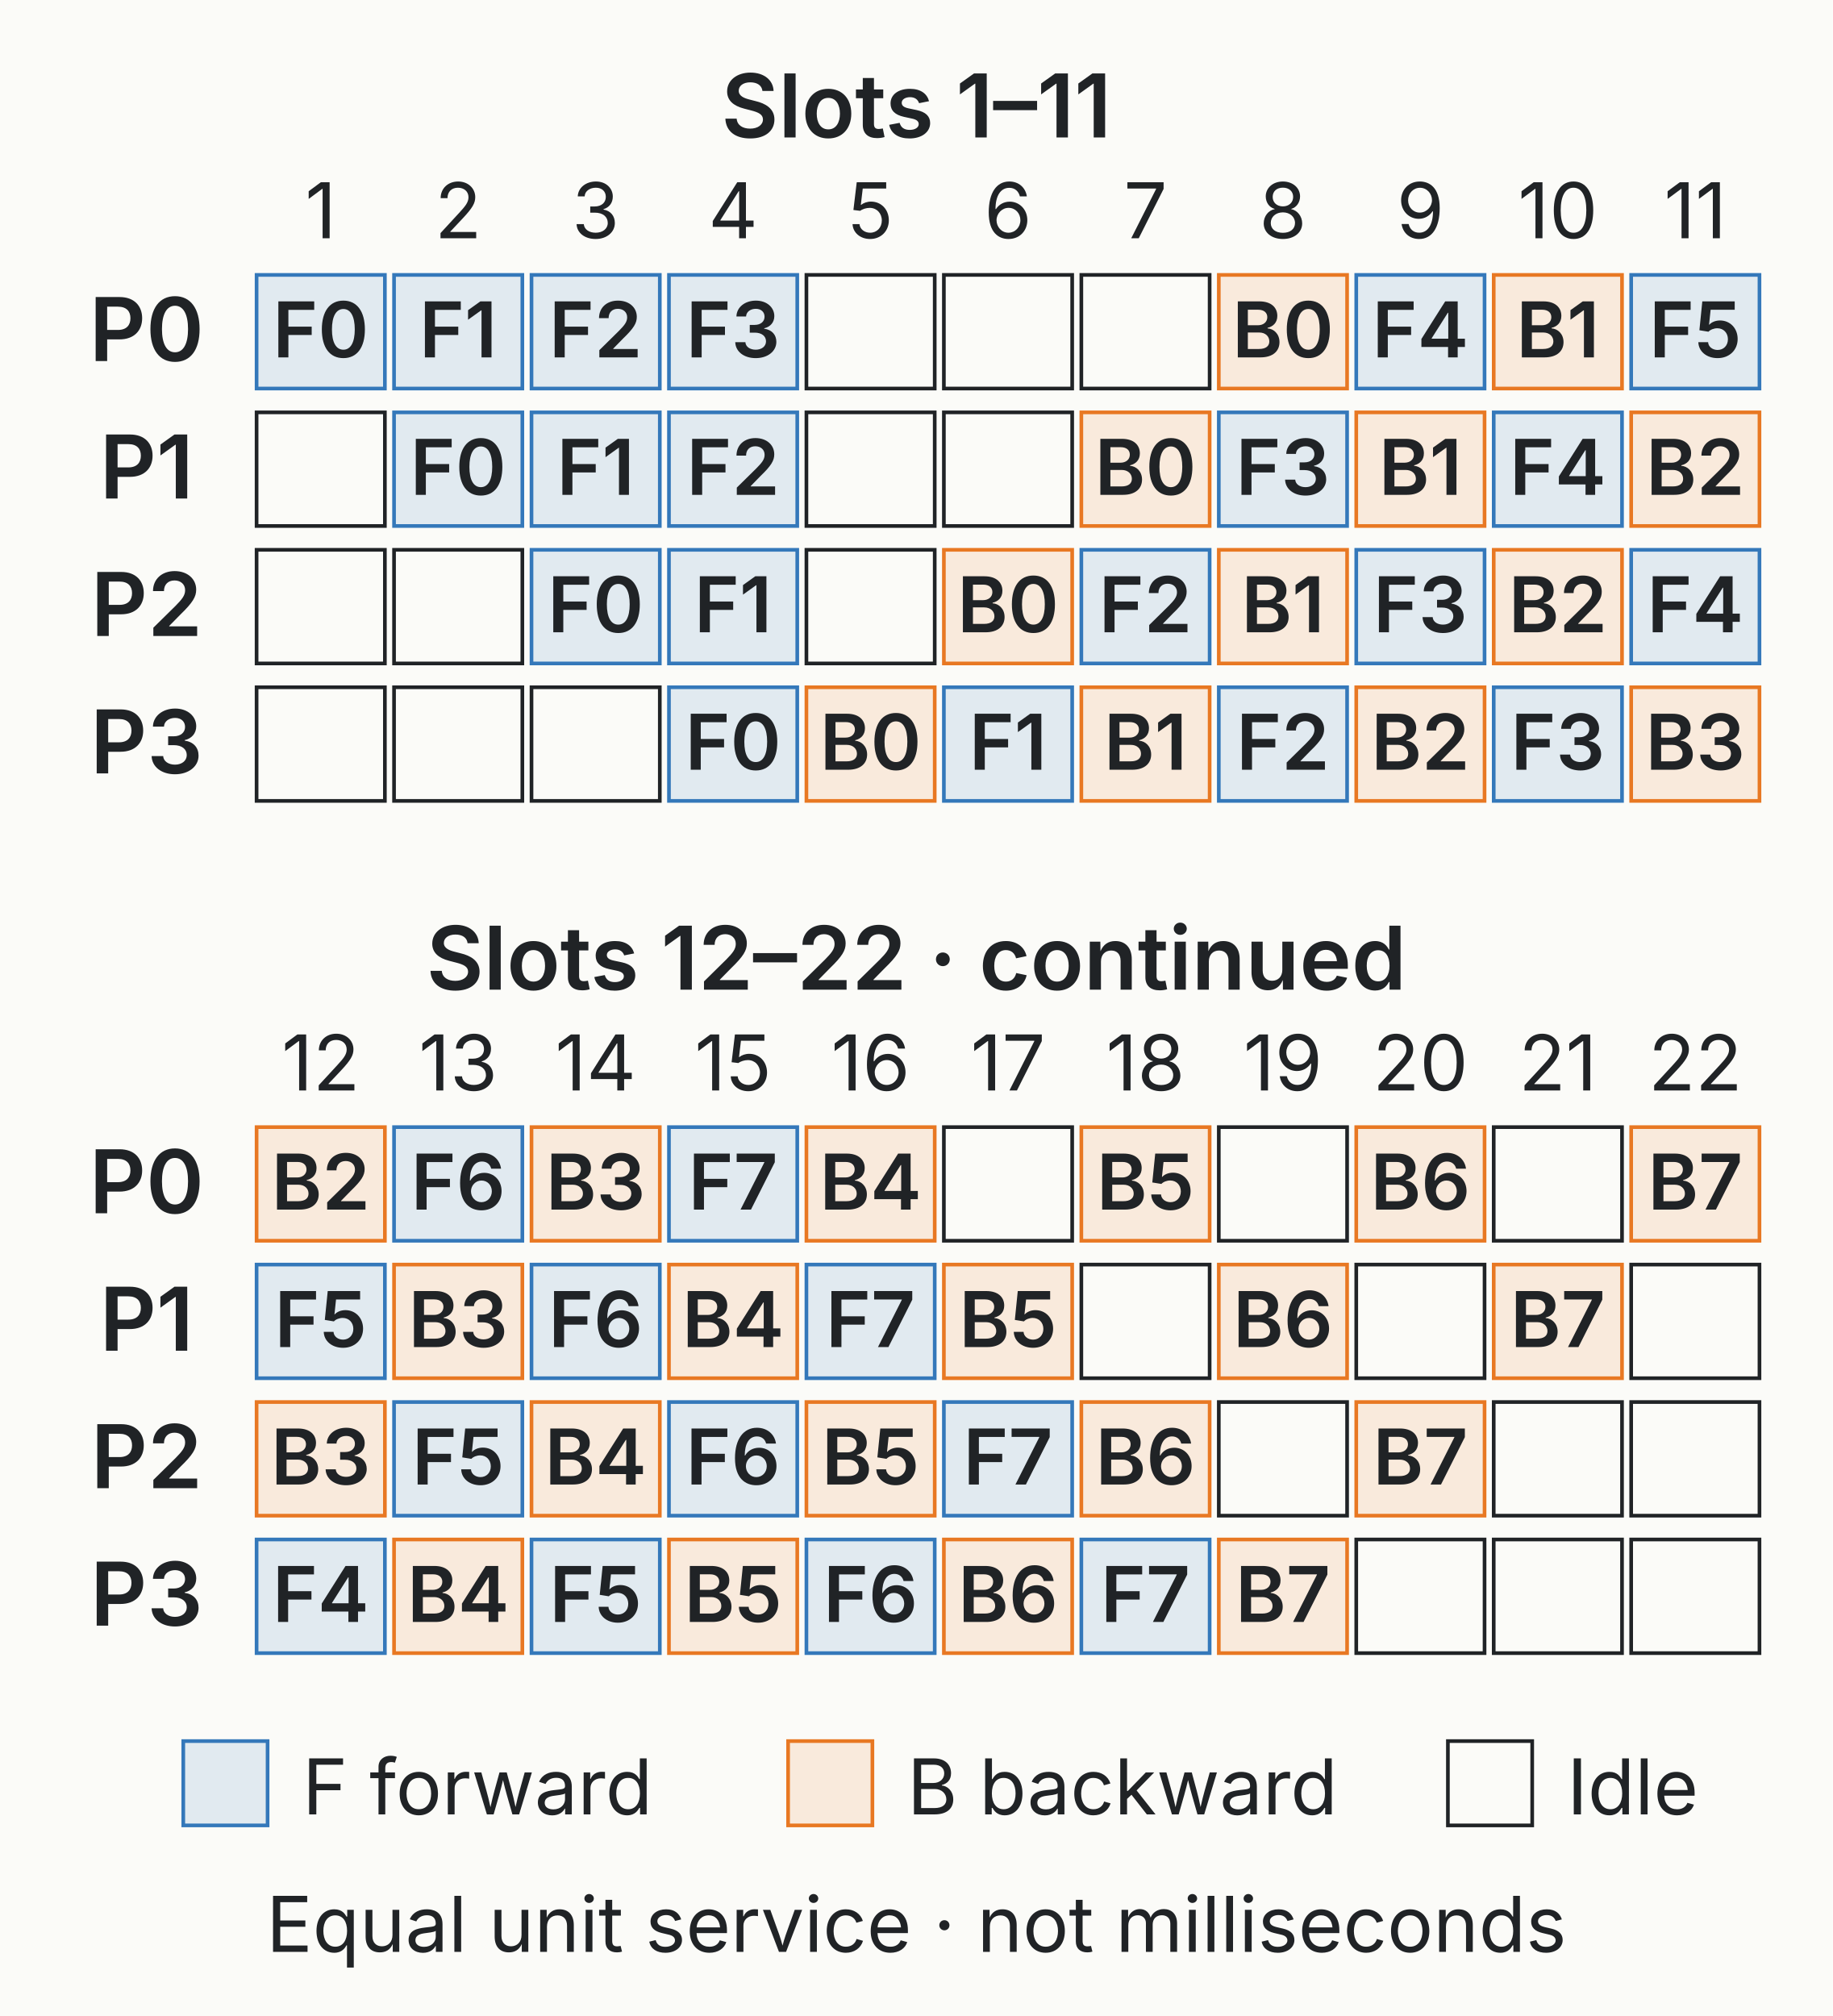
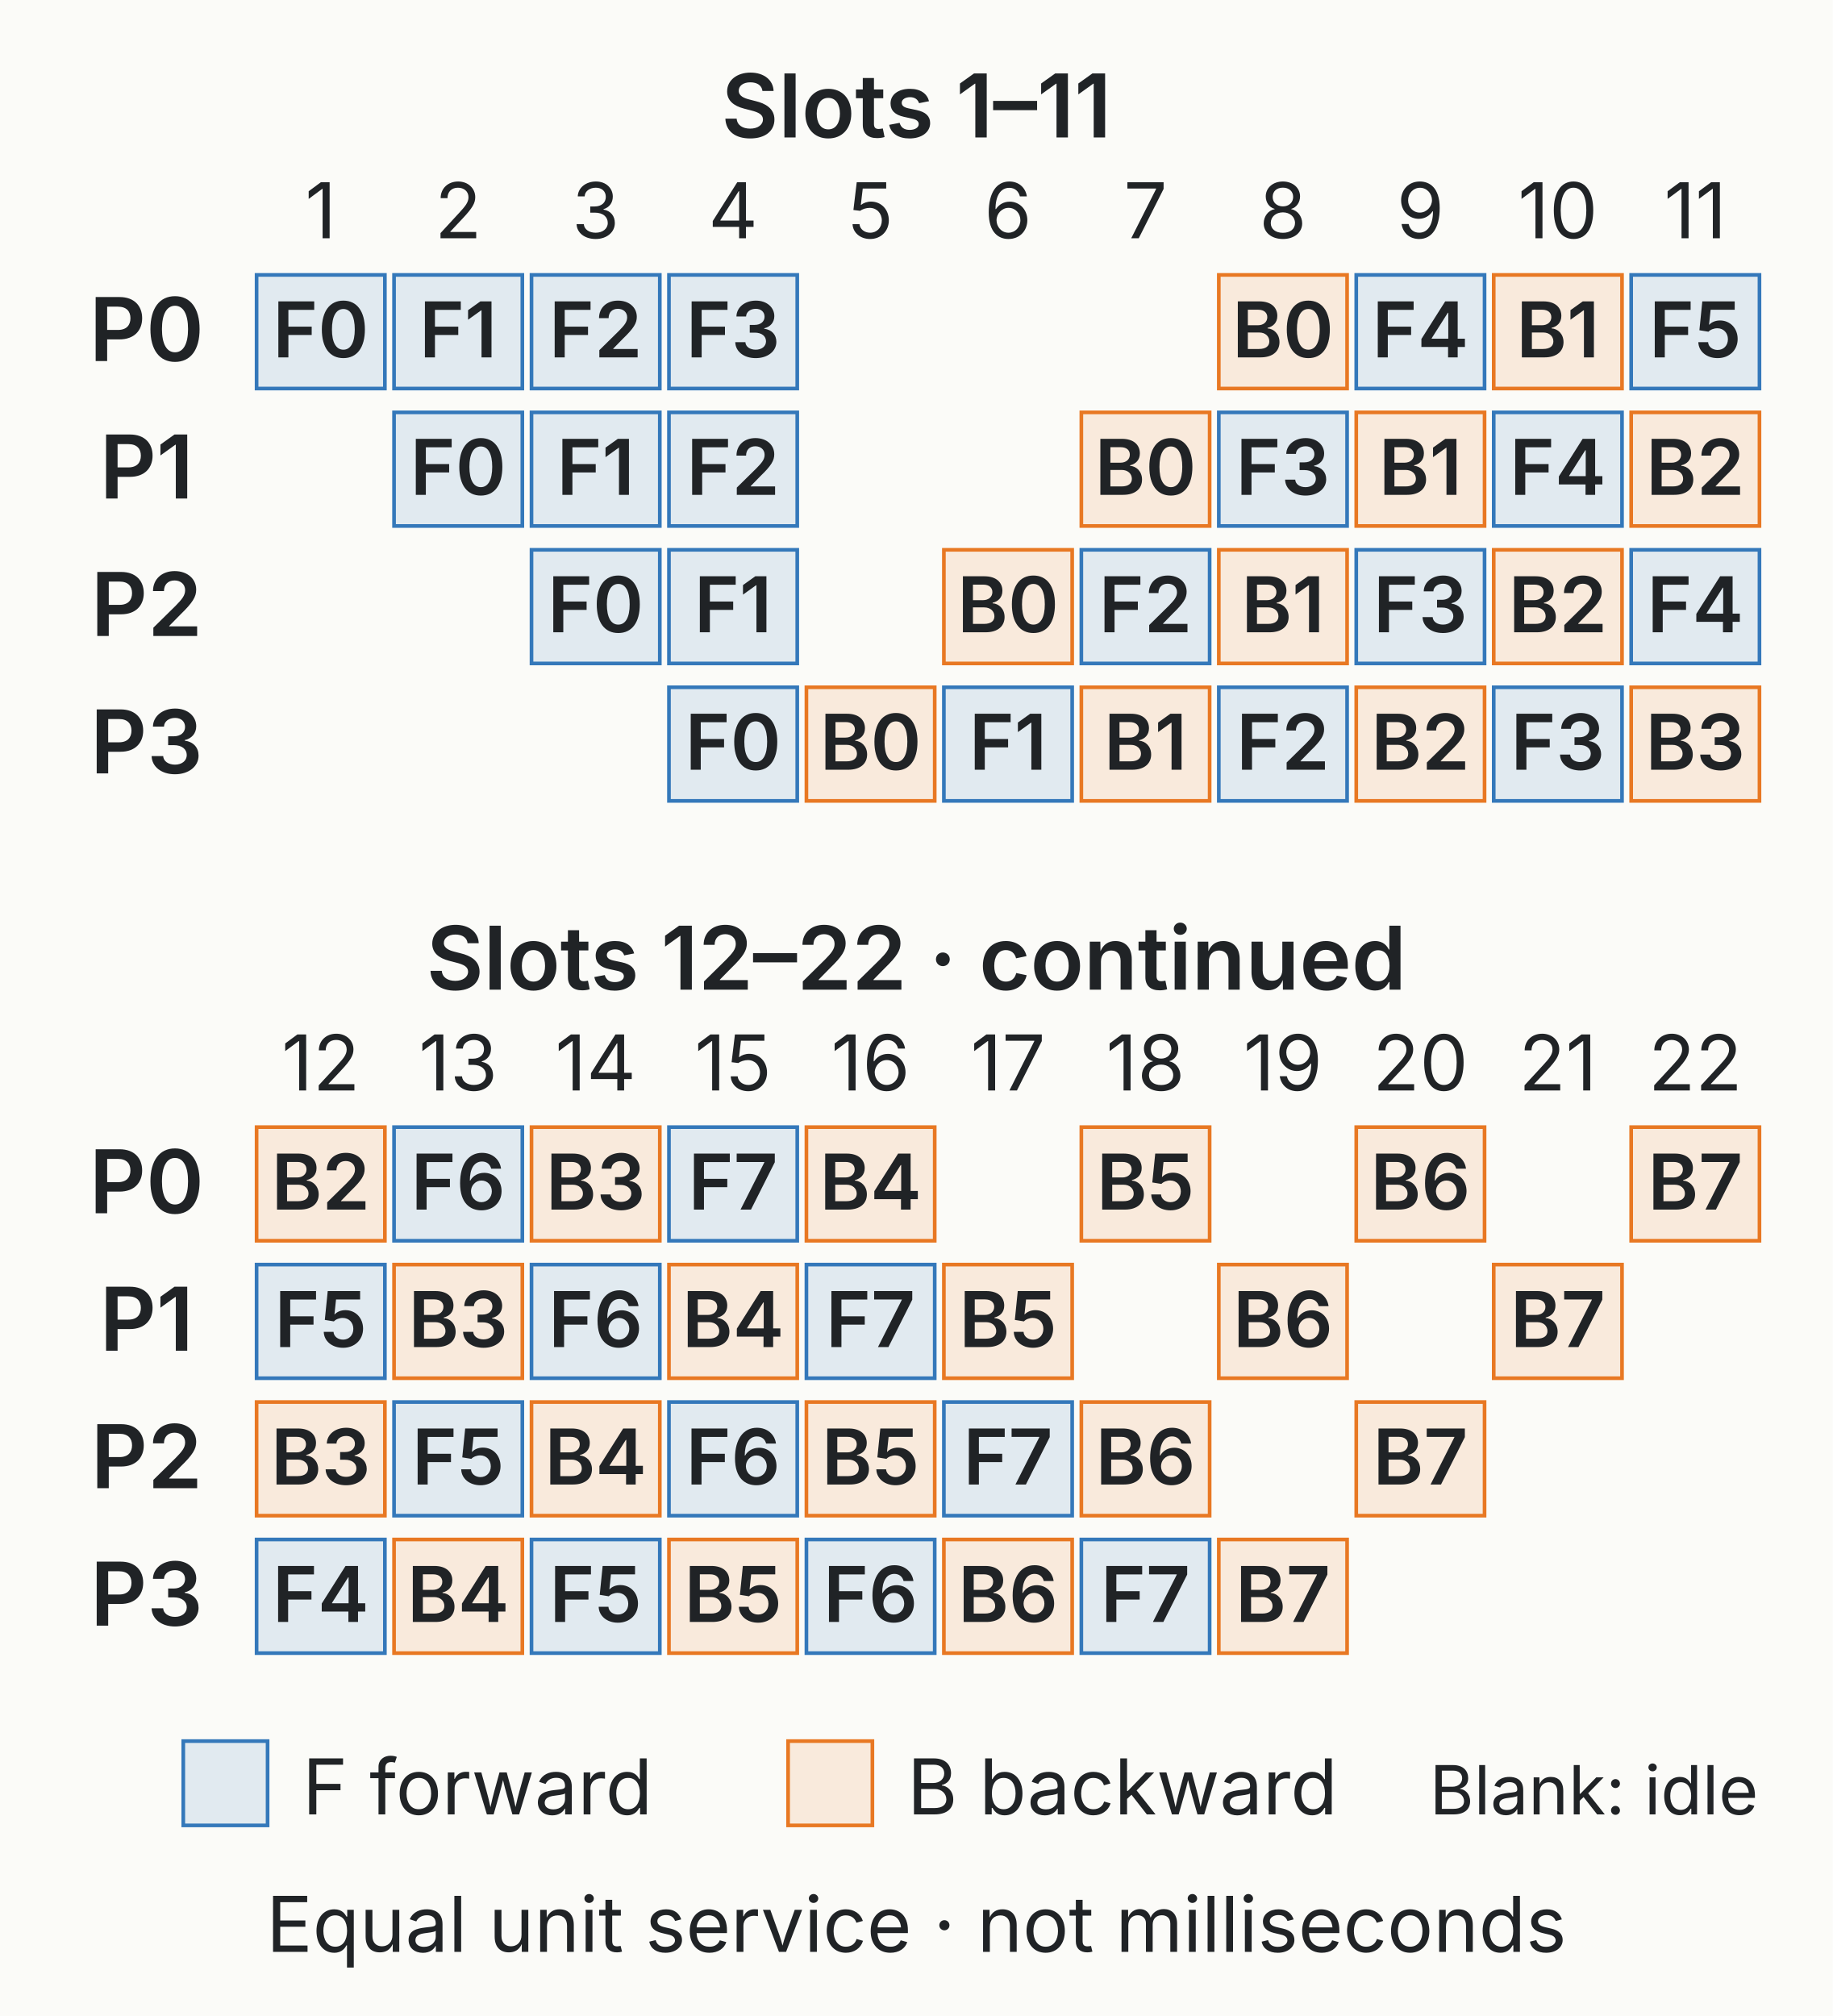
<svg xmlns="http://www.w3.org/2000/svg" width="1000" height="1100" viewBox="0 0 1000 1100" role="img" aria-labelledby="title desc">
  <defs>
    <marker id="arrow-ink" markerWidth="12" markerHeight="10" refX="11" refY="5" orient="auto-start-reverse" markerUnits="userSpaceOnUse">
      <path d="M 1 1 L 11 5 L 1 9" fill="none" stroke="#202326" stroke-width="3" />
    </marker>
    <marker id="arrow-blue" markerWidth="12" markerHeight="10" refX="11" refY="5" orient="auto-start-reverse" markerUnits="userSpaceOnUse">
      <path d="M 1 1 L 11 5 L 1 9" fill="none" stroke="#3478BA" stroke-width="3" />
    </marker>
    <marker id="arrow-orange" markerWidth="12" markerHeight="10" refX="11" refY="5" orient="auto-start-reverse" markerUnits="userSpaceOnUse">
      <path d="M 1 1 L 11 5 L 1 9" fill="none" stroke="#E87823" stroke-width="3" />
    </marker>
  </defs>
  <rect x="0" y="0" width="1000" height="1100" fill="#FBFBF8" />
  <text x="500" y="75" font-family="Inter" font-size="48" font-weight="600" text-anchor="middle" fill="#202326">Slots 1–11</text>
  <text x="175" y="130" font-family="Inter" font-size="42" font-weight="400" text-anchor="middle" fill="#202326">1</text>
  <text x="250" y="130" font-family="Inter" font-size="42" font-weight="400" text-anchor="middle" fill="#202326">2</text>
  <text x="325" y="130" font-family="Inter" font-size="42" font-weight="400" text-anchor="middle" fill="#202326">3</text>
  <text x="400" y="130" font-family="Inter" font-size="42" font-weight="400" text-anchor="middle" fill="#202326">4</text>
  <text x="475" y="130" font-family="Inter" font-size="42" font-weight="400" text-anchor="middle" fill="#202326">5</text>
  <text x="550" y="130" font-family="Inter" font-size="42" font-weight="400" text-anchor="middle" fill="#202326">6</text>
  <text x="625" y="130" font-family="Inter" font-size="42" font-weight="400" text-anchor="middle" fill="#202326">7</text>
  <text x="700" y="130" font-family="Inter" font-size="42" font-weight="400" text-anchor="middle" fill="#202326">8</text>
  <text x="775" y="130" font-family="Inter" font-size="42" font-weight="400" text-anchor="middle" fill="#202326">9</text>
  <text x="850" y="130" font-family="Inter" font-size="42" font-weight="400" text-anchor="middle" fill="#202326">10</text>
  <text x="925" y="130" font-family="Inter" font-size="42" font-weight="400" text-anchor="middle" fill="#202326">11</text>
  <text x="80" y="197" font-family="Inter" font-size="48" font-weight="600" text-anchor="middle" fill="#202326">P0</text>
  <rect x="140" y="150" width="70" height="62" fill="#3478BA" fill-opacity="0.13" stroke="#3478BA" stroke-width="2" />
  <text x="175" y="195" font-family="Inter" font-size="42" font-weight="600" text-anchor="middle" fill="#202326">F0</text>
  <rect x="215" y="150" width="70" height="62" fill="#3478BA" fill-opacity="0.13" stroke="#3478BA" stroke-width="2" />
  <text x="250" y="195" font-family="Inter" font-size="42" font-weight="600" text-anchor="middle" fill="#202326">F1</text>
  <rect x="290" y="150" width="70" height="62" fill="#3478BA" fill-opacity="0.13" stroke="#3478BA" stroke-width="2" />
  <text x="325" y="195" font-family="Inter" font-size="42" font-weight="600" text-anchor="middle" fill="#202326">F2</text>
  <rect x="365" y="150" width="70" height="62" fill="#3478BA" fill-opacity="0.13" stroke="#3478BA" stroke-width="2" />
  <text x="400" y="195" font-family="Inter" font-size="42" font-weight="600" text-anchor="middle" fill="#202326">F3</text>
-   <rect x="440" y="150" width="70" height="62" fill="#FBFBF8" stroke="#202326" stroke-width="2" />
-   <rect x="515" y="150" width="70" height="62" fill="#FBFBF8" stroke="#202326" stroke-width="2" />
-   <rect x="590" y="150" width="70" height="62" fill="#FBFBF8" stroke="#202326" stroke-width="2" />
  <rect x="665" y="150" width="70" height="62" fill="#E87823" fill-opacity="0.13" stroke="#E87823" stroke-width="2" />
  <text x="700" y="195" font-family="Inter" font-size="42" font-weight="600" text-anchor="middle" fill="#202326">B0</text>
  <rect x="740" y="150" width="70" height="62" fill="#3478BA" fill-opacity="0.13" stroke="#3478BA" stroke-width="2" />
  <text x="775" y="195" font-family="Inter" font-size="42" font-weight="600" text-anchor="middle" fill="#202326">F4</text>
  <rect x="815" y="150" width="70" height="62" fill="#E87823" fill-opacity="0.13" stroke="#E87823" stroke-width="2" />
  <text x="850" y="195" font-family="Inter" font-size="42" font-weight="600" text-anchor="middle" fill="#202326">B1</text>
  <rect x="890" y="150" width="70" height="62" fill="#3478BA" fill-opacity="0.13" stroke="#3478BA" stroke-width="2" />
  <text x="925" y="195" font-family="Inter" font-size="42" font-weight="600" text-anchor="middle" fill="#202326">F5</text>
  <text x="80" y="272" font-family="Inter" font-size="48" font-weight="600" text-anchor="middle" fill="#202326">P1</text>
-   <rect x="140" y="225" width="70" height="62" fill="#FBFBF8" stroke="#202326" stroke-width="2" />
  <rect x="215" y="225" width="70" height="62" fill="#3478BA" fill-opacity="0.13" stroke="#3478BA" stroke-width="2" />
  <text x="250" y="270" font-family="Inter" font-size="42" font-weight="600" text-anchor="middle" fill="#202326">F0</text>
  <rect x="290" y="225" width="70" height="62" fill="#3478BA" fill-opacity="0.13" stroke="#3478BA" stroke-width="2" />
  <text x="325" y="270" font-family="Inter" font-size="42" font-weight="600" text-anchor="middle" fill="#202326">F1</text>
  <rect x="365" y="225" width="70" height="62" fill="#3478BA" fill-opacity="0.13" stroke="#3478BA" stroke-width="2" />
  <text x="400" y="270" font-family="Inter" font-size="42" font-weight="600" text-anchor="middle" fill="#202326">F2</text>
-   <rect x="440" y="225" width="70" height="62" fill="#FBFBF8" stroke="#202326" stroke-width="2" />
-   <rect x="515" y="225" width="70" height="62" fill="#FBFBF8" stroke="#202326" stroke-width="2" />
  <rect x="590" y="225" width="70" height="62" fill="#E87823" fill-opacity="0.13" stroke="#E87823" stroke-width="2" />
  <text x="625" y="270" font-family="Inter" font-size="42" font-weight="600" text-anchor="middle" fill="#202326">B0</text>
  <rect x="665" y="225" width="70" height="62" fill="#3478BA" fill-opacity="0.13" stroke="#3478BA" stroke-width="2" />
  <text x="700" y="270" font-family="Inter" font-size="42" font-weight="600" text-anchor="middle" fill="#202326">F3</text>
  <rect x="740" y="225" width="70" height="62" fill="#E87823" fill-opacity="0.13" stroke="#E87823" stroke-width="2" />
  <text x="775" y="270" font-family="Inter" font-size="42" font-weight="600" text-anchor="middle" fill="#202326">B1</text>
  <rect x="815" y="225" width="70" height="62" fill="#3478BA" fill-opacity="0.13" stroke="#3478BA" stroke-width="2" />
  <text x="850" y="270" font-family="Inter" font-size="42" font-weight="600" text-anchor="middle" fill="#202326">F4</text>
  <rect x="890" y="225" width="70" height="62" fill="#E87823" fill-opacity="0.13" stroke="#E87823" stroke-width="2" />
  <text x="925" y="270" font-family="Inter" font-size="42" font-weight="600" text-anchor="middle" fill="#202326">B2</text>
  <text x="80" y="347" font-family="Inter" font-size="48" font-weight="600" text-anchor="middle" fill="#202326">P2</text>
-   <rect x="140" y="300" width="70" height="62" fill="#FBFBF8" stroke="#202326" stroke-width="2" />
-   <rect x="215" y="300" width="70" height="62" fill="#FBFBF8" stroke="#202326" stroke-width="2" />
  <rect x="290" y="300" width="70" height="62" fill="#3478BA" fill-opacity="0.13" stroke="#3478BA" stroke-width="2" />
  <text x="325" y="345" font-family="Inter" font-size="42" font-weight="600" text-anchor="middle" fill="#202326">F0</text>
  <rect x="365" y="300" width="70" height="62" fill="#3478BA" fill-opacity="0.13" stroke="#3478BA" stroke-width="2" />
  <text x="400" y="345" font-family="Inter" font-size="42" font-weight="600" text-anchor="middle" fill="#202326">F1</text>
-   <rect x="440" y="300" width="70" height="62" fill="#FBFBF8" stroke="#202326" stroke-width="2" />
  <rect x="515" y="300" width="70" height="62" fill="#E87823" fill-opacity="0.13" stroke="#E87823" stroke-width="2" />
  <text x="550" y="345" font-family="Inter" font-size="42" font-weight="600" text-anchor="middle" fill="#202326">B0</text>
  <rect x="590" y="300" width="70" height="62" fill="#3478BA" fill-opacity="0.13" stroke="#3478BA" stroke-width="2" />
  <text x="625" y="345" font-family="Inter" font-size="42" font-weight="600" text-anchor="middle" fill="#202326">F2</text>
  <rect x="665" y="300" width="70" height="62" fill="#E87823" fill-opacity="0.13" stroke="#E87823" stroke-width="2" />
  <text x="700" y="345" font-family="Inter" font-size="42" font-weight="600" text-anchor="middle" fill="#202326">B1</text>
  <rect x="740" y="300" width="70" height="62" fill="#3478BA" fill-opacity="0.13" stroke="#3478BA" stroke-width="2" />
  <text x="775" y="345" font-family="Inter" font-size="42" font-weight="600" text-anchor="middle" fill="#202326">F3</text>
  <rect x="815" y="300" width="70" height="62" fill="#E87823" fill-opacity="0.13" stroke="#E87823" stroke-width="2" />
  <text x="850" y="345" font-family="Inter" font-size="42" font-weight="600" text-anchor="middle" fill="#202326">B2</text>
  <rect x="890" y="300" width="70" height="62" fill="#3478BA" fill-opacity="0.13" stroke="#3478BA" stroke-width="2" />
  <text x="925" y="345" font-family="Inter" font-size="42" font-weight="600" text-anchor="middle" fill="#202326">F4</text>
  <text x="80" y="422" font-family="Inter" font-size="48" font-weight="600" text-anchor="middle" fill="#202326">P3</text>
-   <rect x="140" y="375" width="70" height="62" fill="#FBFBF8" stroke="#202326" stroke-width="2" />
-   <rect x="215" y="375" width="70" height="62" fill="#FBFBF8" stroke="#202326" stroke-width="2" />
-   <rect x="290" y="375" width="70" height="62" fill="#FBFBF8" stroke="#202326" stroke-width="2" />
  <rect x="365" y="375" width="70" height="62" fill="#3478BA" fill-opacity="0.13" stroke="#3478BA" stroke-width="2" />
  <text x="400" y="420" font-family="Inter" font-size="42" font-weight="600" text-anchor="middle" fill="#202326">F0</text>
  <rect x="440" y="375" width="70" height="62" fill="#E87823" fill-opacity="0.13" stroke="#E87823" stroke-width="2" />
  <text x="475" y="420" font-family="Inter" font-size="42" font-weight="600" text-anchor="middle" fill="#202326">B0</text>
  <rect x="515" y="375" width="70" height="62" fill="#3478BA" fill-opacity="0.13" stroke="#3478BA" stroke-width="2" />
  <text x="550" y="420" font-family="Inter" font-size="42" font-weight="600" text-anchor="middle" fill="#202326">F1</text>
  <rect x="590" y="375" width="70" height="62" fill="#E87823" fill-opacity="0.13" stroke="#E87823" stroke-width="2" />
  <text x="625" y="420" font-family="Inter" font-size="42" font-weight="600" text-anchor="middle" fill="#202326">B1</text>
  <rect x="665" y="375" width="70" height="62" fill="#3478BA" fill-opacity="0.13" stroke="#3478BA" stroke-width="2" />
  <text x="700" y="420" font-family="Inter" font-size="42" font-weight="600" text-anchor="middle" fill="#202326">F2</text>
  <rect x="740" y="375" width="70" height="62" fill="#E87823" fill-opacity="0.13" stroke="#E87823" stroke-width="2" />
  <text x="775" y="420" font-family="Inter" font-size="42" font-weight="600" text-anchor="middle" fill="#202326">B2</text>
  <rect x="815" y="375" width="70" height="62" fill="#3478BA" fill-opacity="0.13" stroke="#3478BA" stroke-width="2" />
  <text x="850" y="420" font-family="Inter" font-size="42" font-weight="600" text-anchor="middle" fill="#202326">F3</text>
  <rect x="890" y="375" width="70" height="62" fill="#E87823" fill-opacity="0.13" stroke="#E87823" stroke-width="2" />
  <text x="925" y="420" font-family="Inter" font-size="42" font-weight="600" text-anchor="middle" fill="#202326">B3</text>
  <text x="500" y="540" font-family="Inter" font-size="48" font-weight="600" text-anchor="middle" fill="#202326">Slots 12–22 · continued</text>
  <text x="175" y="595" font-family="Inter" font-size="42" font-weight="400" text-anchor="middle" fill="#202326">12</text>
  <text x="250" y="595" font-family="Inter" font-size="42" font-weight="400" text-anchor="middle" fill="#202326">13</text>
  <text x="325" y="595" font-family="Inter" font-size="42" font-weight="400" text-anchor="middle" fill="#202326">14</text>
  <text x="400" y="595" font-family="Inter" font-size="42" font-weight="400" text-anchor="middle" fill="#202326">15</text>
  <text x="475" y="595" font-family="Inter" font-size="42" font-weight="400" text-anchor="middle" fill="#202326">16</text>
  <text x="550" y="595" font-family="Inter" font-size="42" font-weight="400" text-anchor="middle" fill="#202326">17</text>
  <text x="625" y="595" font-family="Inter" font-size="42" font-weight="400" text-anchor="middle" fill="#202326">18</text>
  <text x="700" y="595" font-family="Inter" font-size="42" font-weight="400" text-anchor="middle" fill="#202326">19</text>
  <text x="775" y="595" font-family="Inter" font-size="42" font-weight="400" text-anchor="middle" fill="#202326">20</text>
  <text x="850" y="595" font-family="Inter" font-size="42" font-weight="400" text-anchor="middle" fill="#202326">21</text>
  <text x="925" y="595" font-family="Inter" font-size="42" font-weight="400" text-anchor="middle" fill="#202326">22</text>
  <text x="80" y="662" font-family="Inter" font-size="48" font-weight="600" text-anchor="middle" fill="#202326">P0</text>
  <rect x="140" y="615" width="70" height="62" fill="#E87823" fill-opacity="0.13" stroke="#E87823" stroke-width="2" />
  <text x="175" y="660" font-family="Inter" font-size="42" font-weight="600" text-anchor="middle" fill="#202326">B2</text>
  <rect x="215" y="615" width="70" height="62" fill="#3478BA" fill-opacity="0.13" stroke="#3478BA" stroke-width="2" />
  <text x="250" y="660" font-family="Inter" font-size="42" font-weight="600" text-anchor="middle" fill="#202326">F6</text>
  <rect x="290" y="615" width="70" height="62" fill="#E87823" fill-opacity="0.13" stroke="#E87823" stroke-width="2" />
  <text x="325" y="660" font-family="Inter" font-size="42" font-weight="600" text-anchor="middle" fill="#202326">B3</text>
  <rect x="365" y="615" width="70" height="62" fill="#3478BA" fill-opacity="0.13" stroke="#3478BA" stroke-width="2" />
  <text x="400" y="660" font-family="Inter" font-size="42" font-weight="600" text-anchor="middle" fill="#202326">F7</text>
  <rect x="440" y="615" width="70" height="62" fill="#E87823" fill-opacity="0.13" stroke="#E87823" stroke-width="2" />
  <text x="475" y="660" font-family="Inter" font-size="42" font-weight="600" text-anchor="middle" fill="#202326">B4</text>
-   <rect x="515" y="615" width="70" height="62" fill="#FBFBF8" stroke="#202326" stroke-width="2" />
  <rect x="590" y="615" width="70" height="62" fill="#E87823" fill-opacity="0.13" stroke="#E87823" stroke-width="2" />
  <text x="625" y="660" font-family="Inter" font-size="42" font-weight="600" text-anchor="middle" fill="#202326">B5</text>
-   <rect x="665" y="615" width="70" height="62" fill="#FBFBF8" stroke="#202326" stroke-width="2" />
  <rect x="740" y="615" width="70" height="62" fill="#E87823" fill-opacity="0.13" stroke="#E87823" stroke-width="2" />
  <text x="775" y="660" font-family="Inter" font-size="42" font-weight="600" text-anchor="middle" fill="#202326">B6</text>
-   <rect x="815" y="615" width="70" height="62" fill="#FBFBF8" stroke="#202326" stroke-width="2" />
  <rect x="890" y="615" width="70" height="62" fill="#E87823" fill-opacity="0.13" stroke="#E87823" stroke-width="2" />
  <text x="925" y="660" font-family="Inter" font-size="42" font-weight="600" text-anchor="middle" fill="#202326">B7</text>
  <text x="80" y="737" font-family="Inter" font-size="48" font-weight="600" text-anchor="middle" fill="#202326">P1</text>
  <rect x="140" y="690" width="70" height="62" fill="#3478BA" fill-opacity="0.13" stroke="#3478BA" stroke-width="2" />
  <text x="175" y="735" font-family="Inter" font-size="42" font-weight="600" text-anchor="middle" fill="#202326">F5</text>
  <rect x="215" y="690" width="70" height="62" fill="#E87823" fill-opacity="0.13" stroke="#E87823" stroke-width="2" />
  <text x="250" y="735" font-family="Inter" font-size="42" font-weight="600" text-anchor="middle" fill="#202326">B3</text>
  <rect x="290" y="690" width="70" height="62" fill="#3478BA" fill-opacity="0.13" stroke="#3478BA" stroke-width="2" />
  <text x="325" y="735" font-family="Inter" font-size="42" font-weight="600" text-anchor="middle" fill="#202326">F6</text>
  <rect x="365" y="690" width="70" height="62" fill="#E87823" fill-opacity="0.13" stroke="#E87823" stroke-width="2" />
  <text x="400" y="735" font-family="Inter" font-size="42" font-weight="600" text-anchor="middle" fill="#202326">B4</text>
  <rect x="440" y="690" width="70" height="62" fill="#3478BA" fill-opacity="0.13" stroke="#3478BA" stroke-width="2" />
  <text x="475" y="735" font-family="Inter" font-size="42" font-weight="600" text-anchor="middle" fill="#202326">F7</text>
  <rect x="515" y="690" width="70" height="62" fill="#E87823" fill-opacity="0.13" stroke="#E87823" stroke-width="2" />
  <text x="550" y="735" font-family="Inter" font-size="42" font-weight="600" text-anchor="middle" fill="#202326">B5</text>
-   <rect x="590" y="690" width="70" height="62" fill="#FBFBF8" stroke="#202326" stroke-width="2" />
  <rect x="665" y="690" width="70" height="62" fill="#E87823" fill-opacity="0.13" stroke="#E87823" stroke-width="2" />
  <text x="700" y="735" font-family="Inter" font-size="42" font-weight="600" text-anchor="middle" fill="#202326">B6</text>
-   <rect x="740" y="690" width="70" height="62" fill="#FBFBF8" stroke="#202326" stroke-width="2" />
  <rect x="815" y="690" width="70" height="62" fill="#E87823" fill-opacity="0.13" stroke="#E87823" stroke-width="2" />
  <text x="850" y="735" font-family="Inter" font-size="42" font-weight="600" text-anchor="middle" fill="#202326">B7</text>
-   <rect x="890" y="690" width="70" height="62" fill="#FBFBF8" stroke="#202326" stroke-width="2" />
  <text x="80" y="812" font-family="Inter" font-size="48" font-weight="600" text-anchor="middle" fill="#202326">P2</text>
  <rect x="140" y="765" width="70" height="62" fill="#E87823" fill-opacity="0.13" stroke="#E87823" stroke-width="2" />
  <text x="175" y="810" font-family="Inter" font-size="42" font-weight="600" text-anchor="middle" fill="#202326">B3</text>
  <rect x="215" y="765" width="70" height="62" fill="#3478BA" fill-opacity="0.13" stroke="#3478BA" stroke-width="2" />
  <text x="250" y="810" font-family="Inter" font-size="42" font-weight="600" text-anchor="middle" fill="#202326">F5</text>
  <rect x="290" y="765" width="70" height="62" fill="#E87823" fill-opacity="0.13" stroke="#E87823" stroke-width="2" />
  <text x="325" y="810" font-family="Inter" font-size="42" font-weight="600" text-anchor="middle" fill="#202326">B4</text>
  <rect x="365" y="765" width="70" height="62" fill="#3478BA" fill-opacity="0.13" stroke="#3478BA" stroke-width="2" />
  <text x="400" y="810" font-family="Inter" font-size="42" font-weight="600" text-anchor="middle" fill="#202326">F6</text>
  <rect x="440" y="765" width="70" height="62" fill="#E87823" fill-opacity="0.13" stroke="#E87823" stroke-width="2" />
  <text x="475" y="810" font-family="Inter" font-size="42" font-weight="600" text-anchor="middle" fill="#202326">B5</text>
  <rect x="515" y="765" width="70" height="62" fill="#3478BA" fill-opacity="0.13" stroke="#3478BA" stroke-width="2" />
  <text x="550" y="810" font-family="Inter" font-size="42" font-weight="600" text-anchor="middle" fill="#202326">F7</text>
  <rect x="590" y="765" width="70" height="62" fill="#E87823" fill-opacity="0.13" stroke="#E87823" stroke-width="2" />
  <text x="625" y="810" font-family="Inter" font-size="42" font-weight="600" text-anchor="middle" fill="#202326">B6</text>
-   <rect x="665" y="765" width="70" height="62" fill="#FBFBF8" stroke="#202326" stroke-width="2" />
  <rect x="740" y="765" width="70" height="62" fill="#E87823" fill-opacity="0.13" stroke="#E87823" stroke-width="2" />
  <text x="775" y="810" font-family="Inter" font-size="42" font-weight="600" text-anchor="middle" fill="#202326">B7</text>
-   <rect x="815" y="765" width="70" height="62" fill="#FBFBF8" stroke="#202326" stroke-width="2" />
-   <rect x="890" y="765" width="70" height="62" fill="#FBFBF8" stroke="#202326" stroke-width="2" />
  <text x="80" y="887" font-family="Inter" font-size="48" font-weight="600" text-anchor="middle" fill="#202326">P3</text>
  <rect x="140" y="840" width="70" height="62" fill="#3478BA" fill-opacity="0.13" stroke="#3478BA" stroke-width="2" />
  <text x="175" y="885" font-family="Inter" font-size="42" font-weight="600" text-anchor="middle" fill="#202326">F4</text>
  <rect x="215" y="840" width="70" height="62" fill="#E87823" fill-opacity="0.13" stroke="#E87823" stroke-width="2" />
  <text x="250" y="885" font-family="Inter" font-size="42" font-weight="600" text-anchor="middle" fill="#202326">B4</text>
  <rect x="290" y="840" width="70" height="62" fill="#3478BA" fill-opacity="0.13" stroke="#3478BA" stroke-width="2" />
  <text x="325" y="885" font-family="Inter" font-size="42" font-weight="600" text-anchor="middle" fill="#202326">F5</text>
  <rect x="365" y="840" width="70" height="62" fill="#E87823" fill-opacity="0.13" stroke="#E87823" stroke-width="2" />
  <text x="400" y="885" font-family="Inter" font-size="42" font-weight="600" text-anchor="middle" fill="#202326">B5</text>
  <rect x="440" y="840" width="70" height="62" fill="#3478BA" fill-opacity="0.13" stroke="#3478BA" stroke-width="2" />
  <text x="475" y="885" font-family="Inter" font-size="42" font-weight="600" text-anchor="middle" fill="#202326">F6</text>
  <rect x="515" y="840" width="70" height="62" fill="#E87823" fill-opacity="0.13" stroke="#E87823" stroke-width="2" />
  <text x="550" y="885" font-family="Inter" font-size="42" font-weight="600" text-anchor="middle" fill="#202326">B6</text>
  <rect x="590" y="840" width="70" height="62" fill="#3478BA" fill-opacity="0.13" stroke="#3478BA" stroke-width="2" />
  <text x="625" y="885" font-family="Inter" font-size="42" font-weight="600" text-anchor="middle" fill="#202326">F7</text>
  <rect x="665" y="840" width="70" height="62" fill="#E87823" fill-opacity="0.13" stroke="#E87823" stroke-width="2" />
  <text x="700" y="885" font-family="Inter" font-size="42" font-weight="600" text-anchor="middle" fill="#202326">B7</text>
-   <rect x="740" y="840" width="70" height="62" fill="#FBFBF8" stroke="#202326" stroke-width="2" />
-   <rect x="815" y="840" width="70" height="62" fill="#FBFBF8" stroke="#202326" stroke-width="2" />
-   <rect x="890" y="840" width="70" height="62" fill="#FBFBF8" stroke="#202326" stroke-width="2" />
  <rect x="100" y="950" width="46" height="46" fill="#3478BA" fill-opacity="0.13" stroke="#3478BA" stroke-width="2" />
  <text x="165" y="990" font-family="Inter" font-size="42" font-weight="400" text-anchor="start" fill="#202326">F forward</text>
  <rect x="430" y="950" width="46" height="46" fill="#E87823" fill-opacity="0.13" stroke="#E87823" stroke-width="2" />
  <text x="495" y="990" font-family="Inter" font-size="42" font-weight="400" text-anchor="start" fill="#202326">B backward</text>
-   <rect x="790" y="950" width="46" height="46" fill="#FBFBF8" stroke="#202326" stroke-width="2" />
-   <text x="855" y="990" font-family="Inter" font-size="42" font-weight="400" text-anchor="start" fill="#202326">Idle</text>
+   <text x="780" y="990" font-family="Inter" font-size="37" font-weight="400" text-anchor="start" fill="#202326">Blank: idle</text>
  <text x="500" y="1065" font-family="Inter" font-size="42" font-weight="400" text-anchor="middle" fill="#202326">Equal unit service · not milliseconds</text>
</svg>
